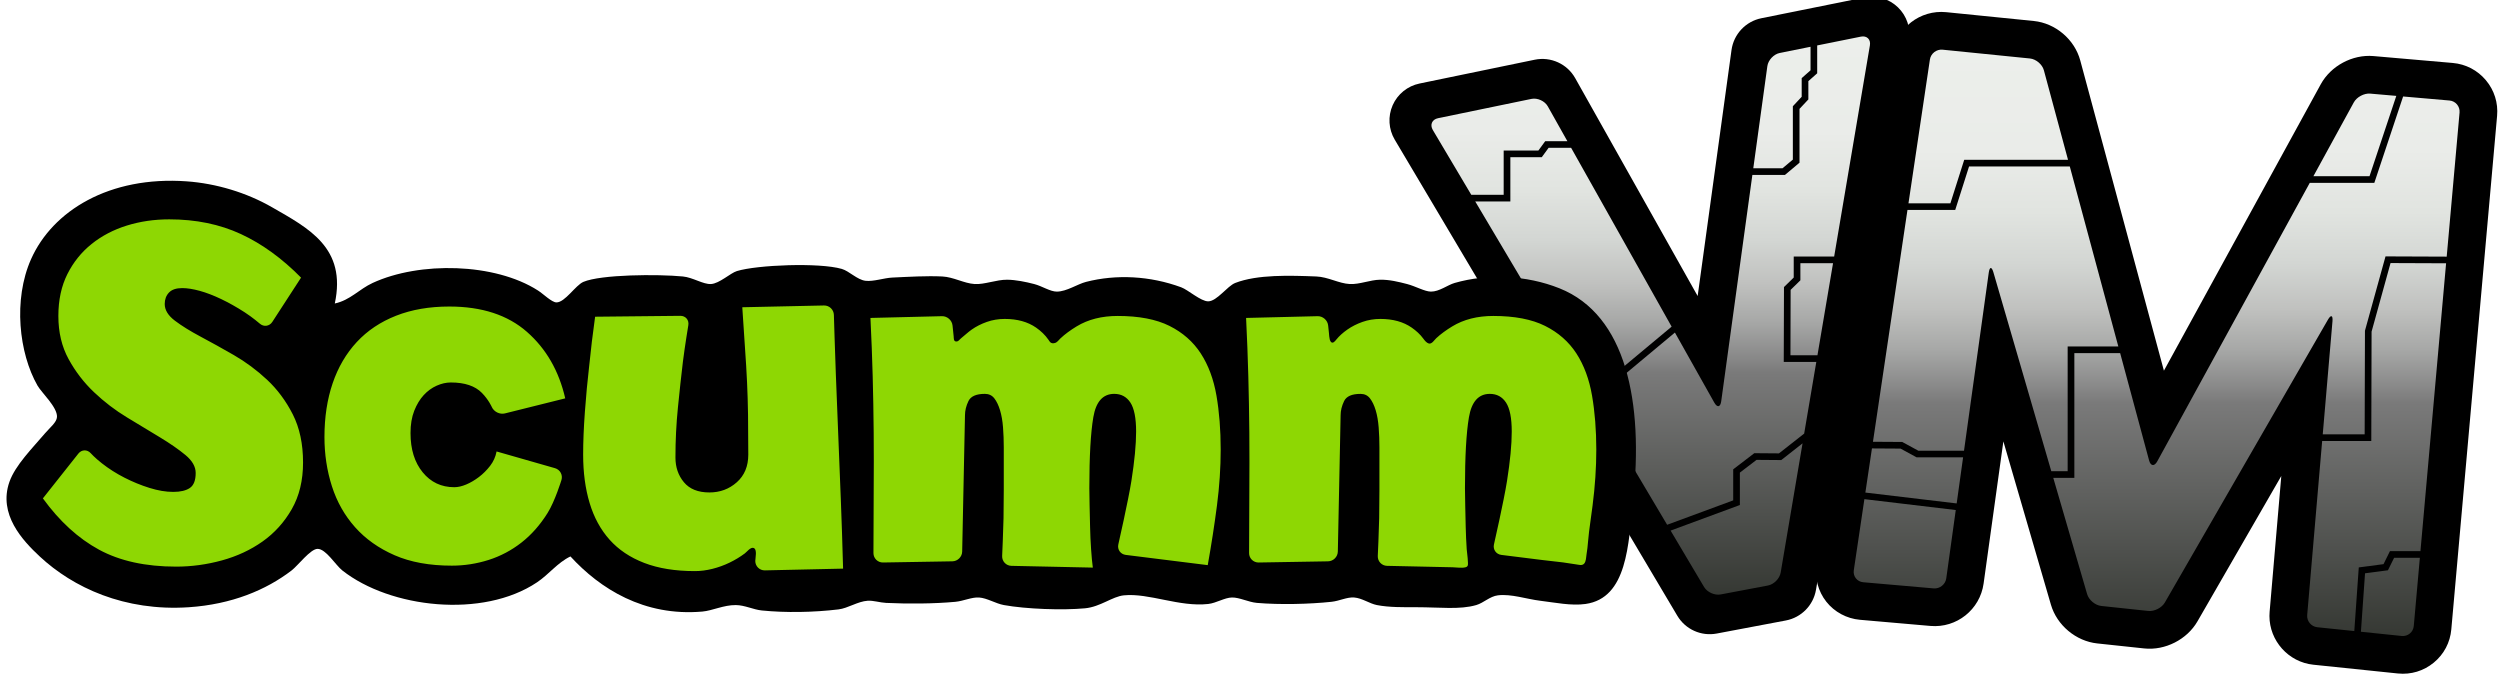
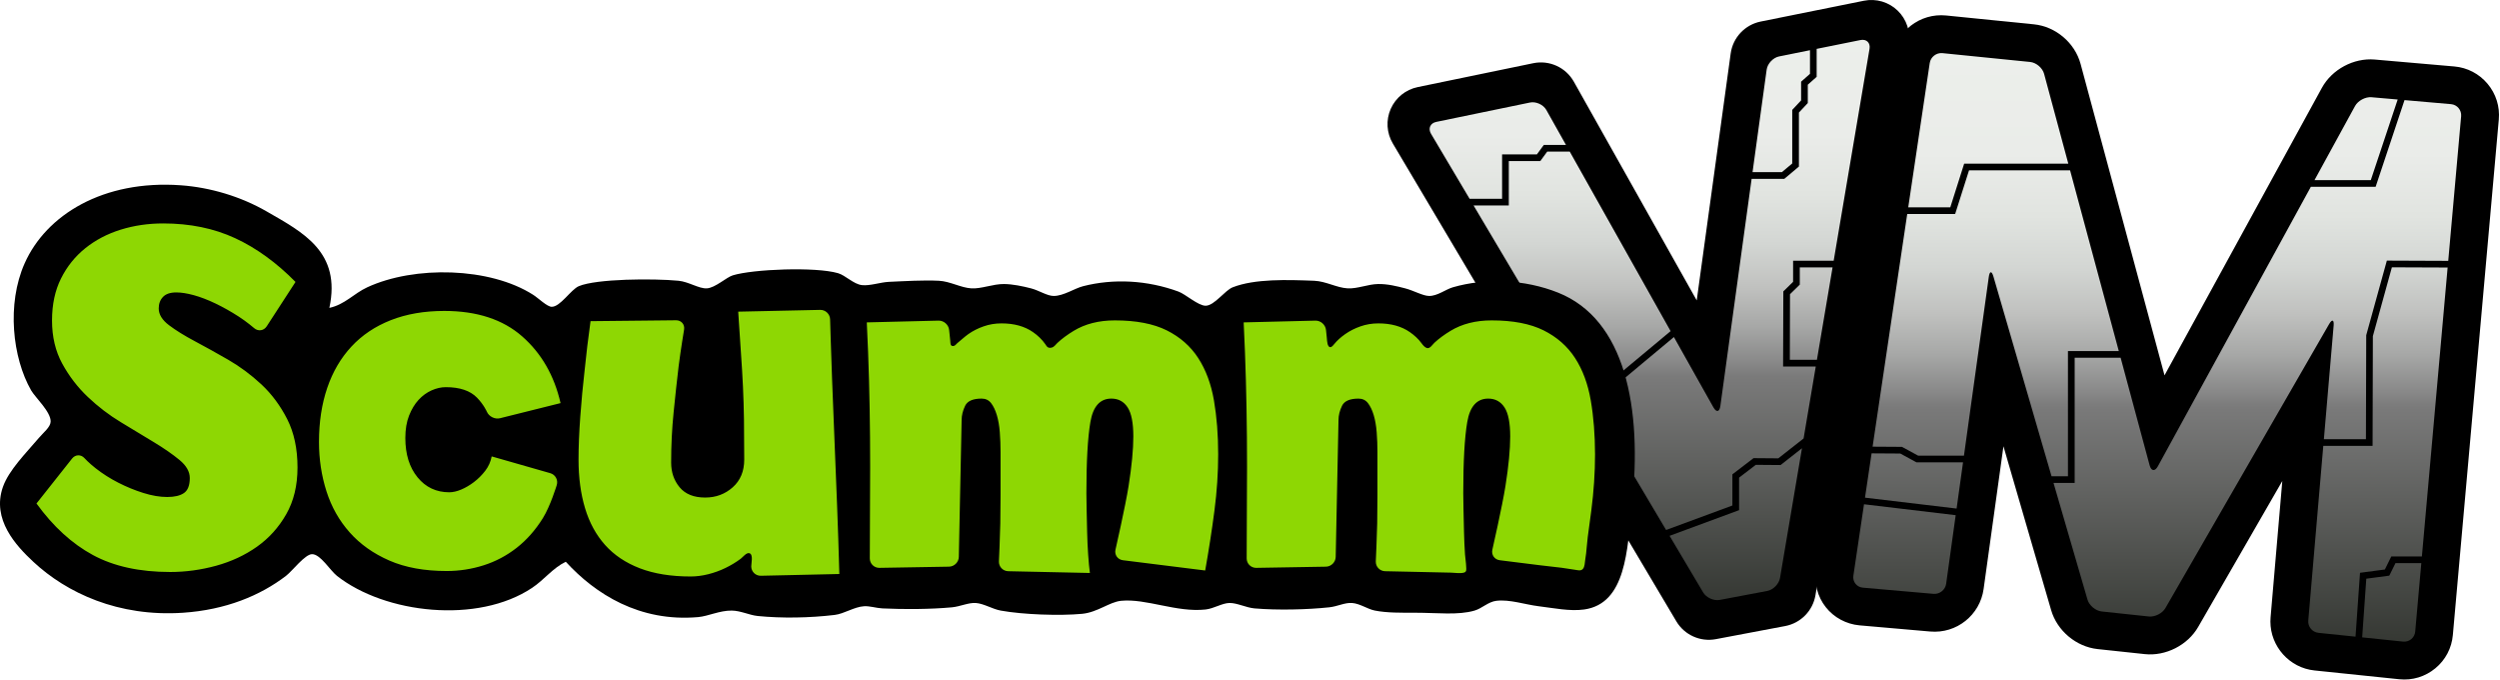
- <svg xmlns="http://www.w3.org/2000/svg" version="1.1" id="Layer_1" x="0px" y="0px" width="569.031" height="154.093" viewBox="-0.003 -0.001 569.031 154.093" enable-background="new -0.003 -0.001 566.931 154.093" xml:space="preserve">
-   <defs id="defs3">
+ <svg xmlns="http://www.w3.org/2000/svg" version="1.1" id="Layer_1" x="0px" y="0px" width="566.931px" height="154.093px" viewBox="-0.003 -0.001 566.931 154.093" enable-background="new -0.003 -0.001 566.931 154.093" xml:space="preserve">
+   <defs>
	
	
		</defs>
-   <g id="g61" transform="translate(1.483262,-0.7416379)">
+   <g>
    <g id="layer7">
-       <linearGradient id="path27_1_" gradientUnits="userSpaceOnUse" x1="439.683" y1="979.901" x2="439.683" y2="1115.395" gradientTransform="translate(49.71,-968.8721)">
-         <stop offset="0" style="stop-color:#ECEFEB" id="stop7" />
-         <stop offset="0.175" style="stop-color:#EAECE9" id="stop9" />
-         <stop offset="0.28" style="stop-color:#E1E4E0" id="stop11" />
-         <stop offset="0.366" style="stop-color:#D3D6D3" id="stop13" />
-         <stop offset="0.443" style="stop-color:#C0C1BF" id="stop15" />
-         <stop offset="0.513" style="stop-color:#A6A7A6" id="stop17" />
-         <stop offset="0.577" style="stop-color:#878787" id="stop19" />
-         <stop offset="0.6" style="stop-color:#7A7A7A" id="stop21" />
-         <stop offset="1" style="stop-color:#343732" id="stop23" />
+       <linearGradient id="path27_1_" gradientUnits="userSpaceOnUse" x1="439.683" y1="979.901" x2="439.683" y2="1115.395" gradientTransform="matrix(1 0 0 1 49.71 -968.8721)">
+         <stop offset="0" style="stop-color:#ECEFEB" />
+         <stop offset="0.175" style="stop-color:#EAECE9" />
+         <stop offset="0.28" style="stop-color:#E1E4E0" />
+         <stop offset="0.366" style="stop-color:#D3D6D3" />
+         <stop offset="0.443" style="stop-color:#C0C1BF" />
+         <stop offset="0.513" style="stop-color:#A6A7A6" />
+         <stop offset="0.577" style="stop-color:#878787" />
+         <stop offset="0.6" style="stop-color:#7A7A7A" />
+         <stop offset="1" style="stop-color:#343732" />
      </linearGradient>
-       <path id="path27" d="m 436.783,14.144 -17.318,116.254 c -0.141,0.942 0.103,1.867 0.683,2.603 0.58,0.736 1.423,1.187 2.37,1.271 l 16.047,1.399 c 1.91,0.168 3.686,-1.244 3.947,-3.146 0,0 8.807,-63.336 9.371,-67.417 1.156,3.975 20.719,71.149 20.719,71.149 0.504,1.722 2.293,3.222 4.078,3.41 l 10.701,1.14 c 1.773,0.188 3.861,-0.875 4.752,-2.418 0,0 34.193,-59.302 36.105,-62.614 -0.326,3.786 -5.582,64.872 -5.582,64.872 -0.01,0.104 -0.016,0.205 -0.016,0.31 0,1.805 1.385,3.369 3.209,3.56 l 19.23,1.987 c 0.938,0.099 1.854,-0.18 2.586,-0.778 0.729,-0.601 1.174,-1.447 1.258,-2.388 L 559.347,26.447 c 0.082,-0.938 -0.205,-1.854 -0.813,-2.578 -0.607,-0.724 -1.457,-1.168 -2.396,-1.25 l -18.051,-1.57 c -1.777,-0.155 -3.842,0.951 -4.699,2.516 l -44.734,81.701 c -0.004,0.006 -0.006,0.006 -0.008,0.01 -0.002,-0.004 -0.002,-0.004 -0.004,-0.01 L 464.703,16.483 c -0.469,-1.743 -2.244,-3.25 -4.041,-3.431 l -19.895,-2.003 c -1.918,-0.195 -3.701,1.194 -3.984,3.095 z" style="fill:url(#path27_1_)" />
+       <path id="path27" fill="url(#path27_1_)" d="M436.783,14.144l-17.318,116.254c-0.141,0.942,0.103,1.867,0.683,2.603    s1.423,1.187,2.37,1.271l16.047,1.399c1.91,0.168,3.686-1.244,3.947-3.146c0,0,8.807-63.336,9.371-67.417    c1.156,3.975,20.719,71.149,20.719,71.149c0.504,1.722,2.293,3.222,4.078,3.41l10.701,1.14c1.773,0.188,3.861-0.875,4.752-2.418    c0,0,34.193-59.302,36.105-62.614c-0.326,3.786-5.582,64.872-5.582,64.872c-0.01,0.104-0.016,0.205-0.016,0.31    c0,1.805,1.385,3.369,3.209,3.56l19.23,1.987c0.938,0.099,1.854-0.18,2.586-0.778c0.729-0.601,1.174-1.447,1.258-2.388    l10.424-116.891c0.082-0.938-0.205-1.854-0.813-2.578c-0.607-0.724-1.457-1.168-2.396-1.25l-18.051-1.57    c-1.777-0.155-3.842,0.951-4.699,2.516l-44.734,81.701c-0.004,0.006-0.006,0.006-0.008,0.01c-0.002-0.004-0.002-0.004-0.004-0.01    l-23.939-88.783c-0.469-1.743-2.244-3.25-4.041-3.431l-19.895-2.003C438.849,10.854,437.066,12.243,436.783,14.144z" />
    </g>
    <g id="layer4">
-       <path id="path29" d="m 564.333,19 c -1.908,-2.275 -4.586,-3.671 -7.543,-3.929 l -18.049,-1.569 c -4.77,-0.415 -9.699,2.227 -11.996,6.423 0,0 -24.188,44.166 -35.697,65.188 C 484.849,62.125 472.009,14.509 472.009,14.509 470.716,9.712 466.364,6.013 461.415,5.516 L 441.519,3.513 c -5.975,-0.601 -11.344,3.579 -12.229,9.516 l -17.317,116.256 c -0.442,2.984 0.364,6.049 2.228,8.406 1.858,2.354 4.647,3.855 7.658,4.121 l 16.043,1.4 c 5.963,0.521 11.277,-3.717 12.104,-9.646 0,0 2.26,-16.262 4.5,-32.362 5.41,18.58 10.822,37.168 10.822,37.168 1.363,4.68 5.699,8.31 10.545,8.821 l 10.703,1.142 c 4.746,0.504 9.725,-2.028 12.107,-6.164 0,0 9.551,-16.562 19.084,-33.092 -1.322,15.371 -2.66,30.918 -2.66,30.918 -0.027,0.317 -0.041,0.637 -0.041,0.949 0,5.629 4.309,10.506 10.002,11.094 l 19.229,1.992 c 2.971,0.307 5.875,-0.57 8.18,-2.472 2.307,-1.897 3.721,-4.582 3.984,-7.56 L 566.883,27.111 c 0.267,-2.952 -0.639,-5.834 -2.55,-8.111 z m -30.062,5.044 c 0.666,-1.218 2.344,-2.116 3.729,-1.996 l 5.943,0.517 -6.096,18.277 h -12.773 z m -93.607,-11.995 19.895,2.003 c 1.383,0.139 2.811,1.349 3.168,2.69 l 5.494,20.373 h -23.074 -0.553 l -0.168,0.527 -2.979,9.373 h -9.541 l 4.877,-32.722 c 0.203,-1.373 1.5,-2.382 2.881,-2.244 z m -9.561,90.799 3.496,1.902 0.17,0.092 h 0.191 10.377 l -1.459,10.486 -20.783,-2.473 1.498,-10.049 z m 7.547,31.819 -16.047,-1.401 c -1.383,-0.121 -2.348,-1.343 -2.143,-2.716 l 2.412,-16.196 20.797,2.476 -2.162,15.56 c -0.187,1.37 -1.474,2.396 -2.857,2.277 z m 13.586,-71.948 c -0.391,-1.333 -0.861,-1.297 -1.055,0.076 l -5.635,40.534 h -10.395 l -3.494,-1.899 -0.166,-0.093 -0.191,-0.002 -6.479,-0.041 7.855,-52.764 h 10.318 0.553 l 0.168,-0.528 2.98,-9.372 h 22.928 l 11.049,40.976 h -10.77 -0.764 v 0.756 27.635 h -3.723 z m 92.945,82.778 -9.295,-0.961 0.938,-13.306 4.813,-0.633 0.4,-0.054 0.18,-0.36 1.225,-2.479 h 5.861 l -1.385,15.541 c -0.126,1.38 -1.356,2.392 -2.737,2.252 z m 4.256,-19.309 h -6.473 -0.469 l -0.209,0.42 -1.252,2.541 -5.023,0.662 -0.609,0.08 -0.047,0.617 -0.975,13.869 -8.428,-0.871 c -1.379,-0.145 -2.412,-1.393 -2.293,-2.775 l 3.408,-39.619 h 10.426 0.756 l 0.002,-0.756 0.064,-24.132 4.314,-15.606 12.646,0.051 z m 5.977,-67.033 -13.355,-0.054 -0.574,-0.002 -0.152,0.557 -4.5,16.264 -0.027,0.098 V 76.12 L 536.74,99.6 h -9.541 l 2.217,-25.75 c 0.117,-1.383 -0.355,-1.531 -1.045,-0.329 l -37.113,64.363 c -0.691,1.203 -2.391,2.064 -3.77,1.918 l -10.701,-1.139 c -1.381,-0.146 -2.828,-1.356 -3.215,-2.688 l -7.709,-26.466 h 4.041 0.758 v -0.758 -27.633 h 10.426 l 6.58,24.403 c 0.361,1.338 1.203,1.439 1.869,0.224 l 34.709,-63.387 h 14.148 0.545 l 0.176,-0.518 6.379,-19.139 10.557,0.918 c 1.383,0.12 2.412,1.35 2.289,2.733 z" />
+       <path id="path29" d="M564.333,19c-1.908-2.275-4.586-3.671-7.543-3.929l-18.049-1.569c-4.77-0.415-9.699,2.227-11.996,6.423    c0,0-24.188,44.166-35.697,65.188c-6.199-22.988-19.039-70.604-19.039-70.604c-1.293-4.797-5.645-8.496-10.594-8.993    l-19.896-2.003c-5.975-0.601-11.344,3.579-12.229,9.516l-17.317,116.256c-0.442,2.984,0.364,6.049,2.228,8.406    c1.858,2.354,4.647,3.855,7.658,4.121l16.043,1.4c5.963,0.521,11.277-3.717,12.104-9.646c0,0,2.26-16.262,4.5-32.362    c5.41,18.58,10.822,37.168,10.822,37.168c1.363,4.68,5.699,8.31,10.545,8.821l10.703,1.142c4.746,0.504,9.725-2.028,12.107-6.164    c0,0,9.551-16.562,19.084-33.092c-1.322,15.371-2.66,30.918-2.66,30.918c-0.027,0.317-0.041,0.637-0.041,0.949    c0,5.629,4.309,10.506,10.002,11.094l19.229,1.992c2.971,0.307,5.875-0.57,8.18-2.472c2.307-1.897,3.721-4.582,3.984-7.56    l10.422-116.889C567.15,24.159,566.244,21.277,564.333,19z M534.271,24.044c0.666-1.218,2.344-2.116,3.729-1.996l5.943,0.517    l-6.096,18.277h-12.773L534.271,24.044z M440.664,12.049l19.895,2.003c1.383,0.139,2.811,1.349,3.168,2.69l5.494,20.373h-23.074    h-0.553l-0.168,0.527l-2.979,9.373h-9.541l4.877-32.722C437.986,12.92,439.283,11.911,440.664,12.049z M431.103,102.848    l3.496,1.902l0.17,0.092h0.191h10.377l-1.459,10.486l-20.783-2.473l1.498-10.049L431.103,102.848z M438.65,134.667l-16.047-1.401    c-1.383-0.121-2.348-1.343-2.143-2.716l2.412-16.196l20.797,2.476l-2.162,15.56C441.32,133.76,440.033,134.786,438.65,134.667z     M452.236,62.719c-0.391-1.333-0.861-1.297-1.055,0.076l-5.635,40.534h-10.395l-3.494-1.899l-0.166-0.093l-0.191-0.002    l-6.479-0.041l7.855-52.764h10.318h0.553l0.168-0.528l2.98-9.372h22.928l11.049,40.976h-10.77h-0.764v0.756v27.635h-3.723    L452.236,62.719z M545.181,145.497l-9.295-0.961l0.938-13.306l4.813-0.633l0.4-0.054l0.18-0.36l1.225-2.479h5.861l-1.385,15.541    C547.792,144.625,546.562,145.637,545.181,145.497z M549.437,126.188h-6.473h-0.469l-0.209,0.42l-1.252,2.541l-5.023,0.662    l-0.609,0.08l-0.047,0.617l-0.975,13.869l-8.428-0.871c-1.379-0.145-2.412-1.393-2.293-2.775l3.408-39.619h10.426h0.756    l0.002-0.756l0.064-24.132l4.314-15.606l12.646,0.051L549.437,126.188z M555.414,59.155l-13.355-0.054l-0.574-0.002l-0.152,0.557    l-4.5,16.264l-0.027,0.098v0.102L536.74,99.6h-9.541l2.217-25.75c0.117-1.383-0.355-1.531-1.045-0.329l-37.113,64.363    c-0.691,1.203-2.391,2.064-3.77,1.918l-10.701-1.139c-1.381-0.146-2.828-1.356-3.215-2.688l-7.709-26.466h4.041h0.758v-0.758    V81.118h10.426l6.58,24.403c0.361,1.338,1.203,1.439,1.869,0.224l34.709-63.387h14.148h0.545l0.176-0.518l6.379-19.139    l10.557,0.918c1.383,0.12,2.412,1.35,2.289,2.733L555.414,59.155z" />
    </g>
    <g id="layer6">
-       <linearGradient id="path50_1_" gradientUnits="userSpaceOnUse" x1="324.536" y1="976.892" x2="324.536" y2="1105.977" gradientTransform="translate(49.71,-968.8721)">
-         <stop offset="0" style="stop-color:#ECEFEB" id="stop30" />
-         <stop offset="0.175" style="stop-color:#EAECE9" id="stop32" />
-         <stop offset="0.28" style="stop-color:#E1E4E0" id="stop34" />
-         <stop offset="0.366" style="stop-color:#D3D6D3" id="stop36" />
-         <stop offset="0.443" style="stop-color:#C0C1BF" id="stop38" />
-         <stop offset="0.513" style="stop-color:#A6A7A6" id="stop40" />
-         <stop offset="0.577" style="stop-color:#878787" id="stop42" />
-         <stop offset="0.6" style="stop-color:#7A7A7A" id="stop44" />
-         <stop offset="1" style="stop-color:#343732" id="stop46" />
+       <linearGradient id="path50_1_" gradientUnits="userSpaceOnUse" x1="324.536" y1="976.892" x2="324.536" y2="1105.977" gradientTransform="matrix(1 0 0 1 49.71 -968.8721)">
+         <stop offset="0" style="stop-color:#ECEFEB" />
+         <stop offset="0.175" style="stop-color:#EAECE9" />
+         <stop offset="0.28" style="stop-color:#E1E4E0" />
+         <stop offset="0.366" style="stop-color:#D3D6D3" />
+         <stop offset="0.443" style="stop-color:#C0C1BF" />
+         <stop offset="0.513" style="stop-color:#A6A7A6" />
+         <stop offset="0.577" style="stop-color:#878787" />
+         <stop offset="0.6" style="stop-color:#7A7A7A" />
+         <stop offset="1" style="stop-color:#343732" />
      </linearGradient>
-       <path id="path50" d="m 421.875,8.088 v 0 l -18.472,3.722 c -1.782,0.359 -3.37,2.05 -3.618,3.85 0,0 -10.306,74.859 -10.435,75.795 -0.463,-0.822 -37.666,-67.015 -37.666,-67.015 -0.896,-1.594 -3,-2.553 -4.791,-2.183 l -21.271,4.396 c -0.975,0.2 -1.732,0.776 -2.088,1.579 -0.354,0.802 -0.27,1.752 0.238,2.605 l 61.738,104.019 c 0.928,1.561 3.045,2.518 4.822,2.182 L 401.108,135 c 1.776,-0.336 3.404,-1.996 3.707,-3.781 L 425.123,11.234 C 425.291,10.25 425.027,9.337 424.4,8.73 423.775,8.125 422.853,7.893 421.875,8.088 Z" style="fill:url(#path50_1_)" />
+       <path id="path50" fill="url(#path50_1_)" d="M421.875,8.088L421.875,8.088l-18.472,3.722c-1.782,0.359-3.37,2.05-3.618,3.85    c0,0-10.306,74.859-10.435,75.795c-0.463-0.822-37.666-67.015-37.666-67.015c-0.896-1.594-3-2.553-4.791-2.183l-21.271,4.396    c-0.975,0.2-1.732,0.776-2.088,1.579c-0.354,0.802-0.27,1.752,0.238,2.605l61.738,104.019c0.928,1.561,3.045,2.518,4.822,2.182    L401.108,135c1.776-0.336,3.404-1.996,3.707-3.781l20.308-119.985c0.168-0.984-0.096-1.897-0.723-2.504    C423.775,8.125,422.853,7.893,421.875,8.088z" />
    </g>
    <g id="layer5">
-       <path id="path52" d="m 430.519,2.419 c -2.027,-1.968 -4.895,-2.809 -7.668,-2.251 l -23.417,4.719 c -3.576,0.72 -6.31,3.625 -6.808,7.241 0,0 -4.403,31.996 -7.705,55.993 C 373.005,46.92 357.05,18.532 357.05,18.532 c -1.829,-3.256 -5.559,-4.954 -9.217,-4.198 l -26.215,5.418 c -2.72,0.561 -4.994,2.4 -6.115,4.938 -1.119,2.537 -0.942,5.459 0.472,7.844 l 64.317,108.356 c 1.84,3.104 5.426,4.721 8.972,4.051 l 15.729,-2.971 c 3.526,-0.666 6.269,-3.46 6.866,-7 L 433.007,10.01 c 0.471,-2.784 -0.459,-5.625 -2.488,-7.591 z m -29.734,13.379 c 0.188,-1.375 1.457,-2.724 2.815,-2.999 l 7.015,-1.413 v 5.358 l -1.759,1.556 -0.256,0.226 v 0.341 3.905 l -1.806,1.93 -0.205,0.219 v 0.299 11.849 l -2.353,1.972 h -6.653 z M 341.53,46.599 h 0.759 V 45.84 36.522 h 6.762 0.386 l 0.228,-0.311 1.335,-1.827 h 5.119 L 378.996,75.09 360.416,90.59 334.3,46.6 Z m -15.702,-18.954 21.271,-4.396 c 1.355,-0.281 3.025,0.48 3.707,1.689 l 4.459,7.934 h -4.648 -0.387 l -0.229,0.31 -1.338,1.828 h -7.135 -0.76 v 0.757 9.32 H 333.4 l -8.762,-14.76 c -0.704,-1.196 -0.172,-2.403 1.19,-2.682 z m 77.993,103.408 c -0.229,1.369 -1.536,2.701 -2.899,2.957 l -10.771,2.035 c -1.362,0.258 -3.062,-0.508 -3.771,-1.701 l -7.616,-12.834 15.272,-5.639 0.494,-0.182 v -0.527 -6.848 l 3.793,-2.902 5.36,0.043 0.267,0.002 0.209,-0.164 4.637,-3.643 z m 2.262,-64.336 1.992,-1.949 0.228,-0.223 v -0.318 -3.582 h 7.434 l -3.547,20.953 h -6.147 z m 18.043,-55.649 -8.135,48.063 h -8.445 -0.76 v 0.758 4.021 l -1.99,1.947 -0.226,0.223 -0.002,0.317 -0.049,15.958 -0.002,0.76 h 0.76 6.652 l -2.763,16.316 -5.737,4.506 -5.357,-0.043 -0.26,-0.002 -0.205,0.157 -4.297,3.291 -0.297,0.226 v 0.375 6.692 l -15.039,5.553 -16.783,-28.273 18.554,-15.48 8.959,15.937 c 0.68,1.209 1.392,1.074 1.58,-0.301 l 7.09,-51.511 h 7.14 0.274 L 405,40.38 l 2.834,-2.376 0.271,-0.226 V 37.424 25.521 l 1.809,-1.931 0.205,-0.218 v -0.299 -3.864 l 1.756,-1.557 0.254,-0.225 v -0.341 -6.003 l 9.945,-2.003 c 1.359,-0.275 2.285,0.621 2.052,1.988 z" />
+       <path id="path52" d="M430.519,2.419c-2.027-1.968-4.895-2.809-7.668-2.251l-23.417,4.719c-3.576,0.72-6.31,3.625-6.808,7.241    c0,0-4.403,31.996-7.705,55.993C373.005,46.92,357.05,18.532,357.05,18.532c-1.829-3.256-5.559-4.954-9.217-4.198l-26.215,5.418    c-2.72,0.561-4.994,2.4-6.115,4.938c-1.119,2.537-0.942,5.459,0.472,7.844l64.317,108.356c1.84,3.104,5.426,4.721,8.972,4.051    l15.729-2.971c3.526-0.666,6.269-3.46,6.866-7L433.007,10.01C433.478,7.226,432.548,4.385,430.519,2.419z M400.785,15.798    c0.188-1.375,1.457-2.724,2.815-2.999l7.015-1.413v5.358l-1.759,1.556l-0.256,0.226v0.341v3.905l-1.806,1.93l-0.205,0.219v0.299    v11.849l-2.353,1.972h-6.653L400.785,15.798z M341.53,46.599h0.759V45.84v-9.318h6.762h0.386l0.228-0.311L351,34.384h5.119    l22.877,40.706l-18.58,15.5L334.3,46.6L341.53,46.599L341.53,46.599z M325.828,27.645l21.271-4.396    c1.355-0.281,3.025,0.48,3.707,1.689l4.459,7.934h-4.648h-0.387l-0.229,0.31l-1.338,1.828h-7.135h-0.76v0.757v9.32H333.4    l-8.762-14.76C323.934,29.131,324.466,27.924,325.828,27.645z M403.821,131.053c-0.229,1.369-1.536,2.701-2.899,2.957    l-10.771,2.035c-1.362,0.258-3.062-0.508-3.771-1.701l-7.616-12.834l15.272-5.639l0.494-0.182v-0.527v-6.848l3.793-2.902    l5.36,0.043l0.267,0.002l0.209-0.164l4.637-3.643L403.821,131.053z M406.083,66.717l1.992-1.949l0.228-0.223v-0.318v-3.582h7.434    l-3.547,20.953h-6.147L406.083,66.717z M424.126,11.068l-8.135,48.063h-8.445h-0.76v0.758v4.021l-1.99,1.947l-0.226,0.223    l-0.002,0.317l-0.049,15.958l-0.002,0.76h0.76h6.652l-2.763,16.316l-5.737,4.506l-5.357-0.043l-0.26-0.002l-0.205,0.157    l-4.297,3.291l-0.297,0.226v0.375v6.692l-15.039,5.553l-16.783-28.273l18.554-15.48l8.959,15.937    c0.68,1.209,1.392,1.074,1.58-0.301l7.09-51.511h7.14h0.274L405,40.38l2.834-2.376l0.271-0.226v-0.354V25.521l1.809-1.931    l0.205-0.218v-0.299v-3.864l1.756-1.557l0.254-0.225v-0.341v-6.003l9.945-2.003C423.433,8.805,424.359,9.701,424.126,11.068z" />
    </g>
-     <path id="path2689" d="m 353.483,66.369 c 15.177,6.063 19.17,25.939 16.729,48.469 -1.06,9.77 -1.271,22.031 -10.825,23.375 -3.25,0.457 -6.921,-0.324 -10.335,-0.738 -3.063,-0.373 -6.569,-1.598 -9.596,-1.229 -1.84,0.225 -3.238,1.721 -4.922,2.213 -3.736,1.098 -8.386,0.492 -13.531,0.492 -3.146,0 -6.34,0.051 -9.103,-0.492 -1.666,-0.328 -3.373,-1.59 -5.168,-1.721 -1.642,-0.123 -3.303,0.783 -5.166,0.982 -5.01,0.533 -11.729,0.695 -16.979,0.246 -1.88,-0.166 -3.958,-1.256 -5.657,-1.229 -1.678,0.025 -3.559,1.271 -5.414,1.477 -6.576,0.729 -13.49,-2.537 -19.189,-1.967 -2.656,0.266 -5.342,2.623 -8.857,2.951 -5.074,0.479 -13.408,0.182 -18.453,-0.736 -1.891,-0.344 -3.834,-1.6 -5.658,-1.723 -1.654,-0.113 -3.541,0.811 -5.412,0.984 -4.783,0.445 -10.76,0.486 -15.748,0.246 -1.436,-0.072 -2.875,-0.574 -4.184,-0.492 -2.266,0.145 -4.504,1.713 -6.643,1.969 -5.709,0.688 -12.07,0.789 -17.467,0.246 -1.918,-0.195 -3.865,-1.209 -5.906,-1.229 -2.764,-0.032 -5.326,1.277 -7.627,1.478 -13.297,1.158 -23.307,-5.229 -30.018,-12.549 -2.968,1.426 -4.869,4.063 -7.627,5.905 -12.333,8.259 -33.379,5.879 -44.287,-2.707 -1.548,-1.219 -3.757,-4.95 -5.658,-4.92 -1.621,0.027 -4.445,3.8 -5.906,4.92 -5.808,4.451 -13.629,7.709 -23.373,8.365 C 26.843,139.938 15.13,134.459 7.55,127.392 3.665,123.765 -1.938,117.808 0.661,110.416 1.999,106.61 5.915,102.722 8.78,99.345 9.835,98.099 11.419,96.883 11.485,95.654 11.608,93.441 7.989,90.144 7.057,88.519 2.829,81.142 1.475,68.969 5.581,59.731 10.477,48.721 23.409,40.755 41.01,42.016 c 6.71,0.482 13.599,2.547 19.437,5.905 8.34,4.793 16.992,9.227 14.271,21.897 3.516,-0.753 5.535,-3.256 8.611,-4.674 10.691,-4.936 27.801,-4.587 37.643,1.723 1.234,0.793 3.127,2.69 4.184,2.705 1.957,0.025 4.361,-3.92 6.15,-4.675 4.008,-1.69 16.895,-1.782 22.637,-1.229 2.285,0.222 4.627,1.82 6.395,1.723 1.928,-0.107 4.414,-2.495 5.906,-2.953 4.586,-1.404 18.709,-1.978 23.865,-0.492 1.695,0.487 3.506,2.48 5.414,2.707 1.813,0.215 4.176,-0.65 6.15,-0.738 3.664,-0.168 7.781,-0.418 11.318,-0.246 2.551,0.125 4.965,1.58 7.379,1.722 2.244,0.135 4.926,-1.004 7.381,-0.983 1.967,0.016 4.229,0.486 6.15,0.983 1.83,0.474 3.66,1.733 5.168,1.724 2.246,-0.017 4.652,-1.703 6.643,-2.215 6.889,-1.768 14.553,-1.378 21.652,1.23 1.588,0.584 4.469,3.209 6.148,3.199 1.994,-0.012 4.344,-3.476 6.152,-4.184 5.037,-1.963 12.468,-1.707 18.451,-1.477 2.697,0.104 5.115,1.594 7.629,1.722 2.229,0.114 4.617,-0.948 6.887,-0.983 2.152,-0.035 4.227,0.486 6.152,0.983 1.939,0.502 3.986,1.702 5.414,1.724 1.906,0.024 3.781,-1.498 5.412,-1.97 7.439,-2.144 16.275,-1.81 23.874,1.225 z" />
+     <path id="path2689" d="M353.483,66.369c15.177,6.063,19.17,25.939,16.729,48.469c-1.06,9.77-1.271,22.031-10.825,23.375   c-3.25,0.457-6.921-0.324-10.335-0.738c-3.063-0.373-6.569-1.598-9.596-1.229c-1.84,0.225-3.238,1.721-4.922,2.213   c-3.736,1.098-8.386,0.492-13.531,0.492c-3.146,0-6.34,0.051-9.103-0.492c-1.666-0.328-3.373-1.59-5.168-1.721   c-1.642-0.123-3.303,0.783-5.166,0.982c-5.01,0.533-11.729,0.695-16.979,0.246c-1.88-0.166-3.958-1.256-5.657-1.229   c-1.678,0.025-3.559,1.271-5.414,1.477c-6.576,0.729-13.49-2.537-19.189-1.967c-2.656,0.266-5.342,2.623-8.857,2.951   c-5.074,0.479-13.408,0.182-18.453-0.736c-1.891-0.344-3.834-1.6-5.658-1.723c-1.654-0.113-3.541,0.811-5.412,0.984   c-4.783,0.445-10.76,0.486-15.748,0.246c-1.436-0.072-2.875-0.574-4.184-0.492c-2.266,0.145-4.504,1.713-6.643,1.969   c-5.709,0.688-12.07,0.789-17.467,0.246c-1.918-0.195-3.865-1.209-5.906-1.229c-2.764-0.032-5.326,1.277-7.627,1.478   c-13.297,1.158-23.307-5.229-30.018-12.549c-2.968,1.426-4.869,4.063-7.627,5.905c-12.333,8.259-33.379,5.879-44.287-2.707   c-1.548-1.219-3.757-4.95-5.658-4.92c-1.621,0.027-4.445,3.8-5.906,4.92c-5.808,4.451-13.629,7.709-23.373,8.365   c-14.66,0.983-26.373-4.496-33.953-11.563c-3.885-3.627-9.488-9.584-6.889-16.976c1.338-3.806,5.254-7.694,8.119-11.071   c1.055-1.246,2.639-2.462,2.705-3.691c0.123-2.213-3.496-5.51-4.428-7.135c-4.228-7.377-5.582-19.55-1.476-28.788   c4.896-11.01,17.828-18.976,35.429-17.715c6.71,0.482,13.599,2.547,19.437,5.905c8.34,4.793,16.992,9.227,14.271,21.897   c3.516-0.753,5.535-3.256,8.611-4.674c10.691-4.936,27.801-4.587,37.643,1.723c1.234,0.793,3.127,2.69,4.184,2.705   c1.957,0.025,4.361-3.92,6.15-4.675c4.008-1.69,16.895-1.782,22.637-1.229c2.285,0.222,4.627,1.82,6.395,1.723   c1.928-0.107,4.414-2.495,5.906-2.953c4.586-1.404,18.709-1.978,23.865-0.492c1.695,0.487,3.506,2.48,5.414,2.707   c1.813,0.215,4.176-0.65,6.15-0.738c3.664-0.168,7.781-0.418,11.318-0.246c2.551,0.125,4.965,1.58,7.379,1.722   c2.244,0.135,4.926-1.004,7.381-0.983c1.967,0.016,4.229,0.486,6.15,0.983c1.83,0.474,3.66,1.733,5.168,1.724   c2.246-0.017,4.652-1.703,6.643-2.215c6.889-1.768,14.553-1.378,21.652,1.23c1.588,0.584,4.469,3.209,6.148,3.199   c1.994-0.012,4.344-3.476,6.152-4.184c5.037-1.963,12.468-1.707,18.451-1.477c2.697,0.104,5.115,1.594,7.629,1.722   c2.229,0.114,4.617-0.948,6.887-0.983c2.152-0.035,4.227,0.486,6.152,0.983c1.939,0.502,3.986,1.702,5.414,1.724   c1.906,0.024,3.781-1.498,5.412-1.97C337.048,63,345.884,63.334,353.483,66.369z" />
    <g id="g2691" enable-background="new    ">
      <g id="g2693">
-         <g id="g57">
-           <g id="g55">
-             <path id="SVGID_1_" d="m 65.161,95.064 c 1.551,3.064 2.33,6.711 2.33,10.945 0,4.084 -0.854,7.619 -2.558,10.605 -1.705,2.985 -3.921,5.44 -6.649,7.37 -2.727,1.929 -5.816,3.363 -9.263,4.312 -3.449,0.943 -6.916,1.416 -10.399,1.416 -6.973,0 -12.826,-1.287 -17.562,-3.854 -4.736,-2.567 -8.998,-6.463 -12.786,-11.681 l 8.075,-10.193 c 0.747,-0.942 2.017,-0.979 2.817,-0.086 0,0 0.929,1.037 2.52,2.283 1.591,1.25 3.313,2.344 5.171,3.289 1.854,0.947 3.75,1.721 5.683,2.326 1.933,0.605 3.731,0.908 5.398,0.908 1.666,0 2.938,-0.304 3.807,-0.908 0.871,-0.604 1.309,-1.738 1.309,-3.402 0,-1.436 -0.779,-2.797 -2.33,-4.084 -1.555,-1.283 -3.487,-2.625 -5.797,-4.024 -2.313,-1.397 -4.813,-2.91 -7.502,-4.537 -2.689,-1.625 -5.189,-3.533 -7.5,-5.728 -2.313,-2.19 -4.245,-4.707 -5.797,-7.541 -1.553,-2.836 -2.33,-6.105 -2.33,-9.811 0,-3.629 0.682,-6.805 2.045,-9.526 1.363,-2.723 3.201,-5.008 5.513,-6.862 2.31,-1.851 4.981,-3.25 8.013,-4.197 3.029,-0.944 6.25,-1.417 9.66,-1.417 6.061,0 11.498,1.116 16.311,3.345 4.812,2.231 9.377,5.539 13.697,9.922 l -6.539,10.073 c -0.654,1.009 -1.936,1.191 -2.846,0.402 0,0 -1.643,-1.42 -3.46,-2.595 -1.817,-1.17 -3.599,-2.171 -5.341,-3.004 -1.744,-0.832 -3.374,-1.455 -4.889,-1.872 -1.517,-0.415 -2.84,-0.624 -3.978,-0.624 -1.364,0 -2.368,0.341 -3.012,1.021 -0.646,0.681 -0.966,1.55 -0.966,2.608 0,1.36 0.775,2.628 2.33,3.8 1.551,1.172 3.504,2.381 5.853,3.629 2.349,1.249 4.868,2.646 7.56,4.195 2.688,1.552 5.209,3.423 7.559,5.613 2.346,2.197 4.297,4.824 5.853,7.884 z m 29.793,-4.388 c 0.866,-0.941 1.848,-1.656 2.944,-2.146 1.093,-0.487 2.168,-0.733 3.228,-0.733 3.17,0 5.528,0.791 7.076,2.373 1.547,1.582 2.248,3.197 2.248,3.197 0.477,1.1 1.818,1.762 2.981,1.473 l 13.737,-3.428 c -1.435,-6.25 -4.342,-11.3 -8.719,-15.139 -4.379,-3.842 -10.267,-5.762 -17.664,-5.762 -4.529,0 -8.568,0.695 -12.117,2.09 -3.549,1.395 -6.529,3.389 -8.944,5.989 -2.417,2.599 -4.247,5.726 -5.492,9.377 -1.246,3.656 -1.869,7.74 -1.869,12.259 0,3.918 0.566,7.646 1.698,11.188 1.132,3.542 2.887,6.646 5.266,9.32 2.377,2.676 5.377,4.803 9.002,6.385 3.623,1.58 7.963,2.371 13.021,2.371 2.868,0 5.661,-0.438 8.379,-1.299 2.718,-0.867 5.209,-2.186 7.474,-3.955 2.266,-1.77 4.246,-4.01 5.944,-6.725 1.698,-2.711 3.16,-7.518 3.16,-7.518 0.349,-1.146 -0.31,-2.354 -1.461,-2.687 l -13.304,-3.807 c -0.228,1.207 -0.719,2.297 -1.473,3.277 -0.756,0.979 -1.604,1.826 -2.548,2.541 -0.944,0.719 -1.907,1.284 -2.888,1.698 -0.981,0.414 -1.887,0.619 -2.717,0.619 -2.944,0 -5.342,-1.129 -7.19,-3.389 -1.851,-2.261 -2.774,-5.233 -2.774,-8.929 0,-1.954 0.283,-3.649 0.85,-5.084 0.566,-1.425 1.282,-2.612 2.152,-3.556 z m 94.375,9.574 c -0.189,-4.686 -0.379,-9.461 -0.568,-14.334 -0.189,-4.873 -0.445,-13.508 -0.445,-13.508 -0.035,-1.201 -1.049,-2.164 -2.25,-2.137 l -18.598,0.404 c 0.229,3.627 0.436,6.763 0.625,9.407 0.189,2.645 0.342,5.176 0.455,7.592 0.113,2.416 0.189,4.91 0.229,7.477 0.035,2.57 0.057,5.593 0.057,9.066 0,2.645 -0.871,4.74 -2.611,6.289 -1.742,1.549 -3.822,2.322 -6.248,2.322 -2.572,0 -4.504,-0.775 -5.791,-2.322 -1.289,-1.549 -1.93,-3.418 -1.93,-5.609 0,-3.92 0.18,-7.598 0.566,-11.442 0.379,-3.774 0.756,-7.25 1.137,-10.427 0.455,-3.625 1.229,-8.268 1.229,-8.268 0.197,-1.186 -0.623,-2.146 -1.826,-2.133 l -19.391,0.203 c -0.531,3.779 -0.984,7.555 -1.363,11.333 -0.379,3.248 -0.699,6.685 -0.965,10.312 -0.266,3.625 -0.396,6.873 -0.396,9.743 0,4.078 0.492,7.755 1.477,11.025 0.982,3.271 2.5,6.051 4.543,8.34 2.043,2.289 4.674,4.051 7.893,5.291 3.217,1.235 7.059,1.856 11.525,1.856 1.287,0 2.611,-0.17 3.975,-0.51 1.361,-0.341 2.668,-0.813 3.918,-1.419 1.248,-0.604 2.4,-1.301 3.463,-2.094 0.477,-0.356 1.313,-1.485 1.998,-1.248 0.889,0.312 0.387,2.306 0.387,2.97 0,1.202 0.982,2.163 2.186,2.137 l 17.801,-0.399 c -0.152,-5.554 -0.322,-10.756 -0.512,-15.61 -0.193,-4.855 -0.383,-9.623 -0.57,-14.307 z m 82.494,-19.064 c -1.736,-2.672 -4.115,-4.762 -7.133,-6.27 -3.02,-1.506 -6.945,-2.26 -11.775,-2.26 -3.625,0 -6.738,0.791 -9.344,2.373 -0.693,0.422 -1.373,0.869 -2.025,1.354 -0.586,0.435 -1.154,0.898 -1.684,1.399 -0.395,0.373 -0.738,0.944 -1.311,1.045 -0.146,0.024 -0.299,0.062 -0.453,0.047 -0.523,-0.049 -0.668,-0.401 -0.938,-0.791 -0.754,-1.094 -1.732,-2.015 -2.818,-2.772 -1.889,-1.316 -4.266,-1.977 -7.133,-1.977 -1.436,0 -2.795,0.226 -4.078,0.678 -1.285,0.451 -2.434,1.035 -3.453,1.751 -0.861,0.604 -1.604,1.334 -2.426,1.984 -0.404,0.317 -0.564,0.756 -1.131,0.721 -0.586,-0.038 -0.502,-0.784 -0.543,-1.184 -0.049,-0.474 -0.1,-0.947 -0.148,-1.421 -0.037,-0.347 -0.074,-0.694 -0.109,-1.04 -0.123,-1.191 -1.205,-2.144 -2.404,-2.115 l -16.279,0.399 c 0.227,4.595 0.396,9 0.51,13.22 0.114,4.219 0.188,8.491 0.227,12.821 0.037,4.332 0.037,8.908 0,13.729 -0.039,4.82 -0.053,13.75 -0.053,13.75 -0.002,1.199 0.977,2.164 2.176,2.146 l 15.797,-0.27 c 1.197,-0.021 2.199,-1.02 2.223,-2.215 l 0.637,-31.037 c 0,-1.055 0.264,-2.127 0.791,-3.221 0.527,-1.093 1.771,-1.64 3.736,-1.64 0.906,0 1.623,0.338 2.152,1.019 0.525,0.678 0.961,1.582 1.303,2.711 0.34,1.129 0.564,2.428 0.678,3.897 0.113,1.467 0.17,2.994 0.17,4.576 0,3.916 0,7.117 0,9.604 0,2.483 -0.02,4.649 -0.057,6.493 -0.039,1.851 -0.096,3.58 -0.17,5.199 -0.076,1.62 -0.143,3.416 -0.143,3.416 -0.045,1.196 0.896,2.198 2.096,2.228 l 18.543,0.401 c -0.152,-1.129 -0.283,-2.522 -0.395,-4.181 -0.113,-1.655 -0.191,-3.351 -0.229,-5.084 -0.037,-1.731 -0.074,-3.389 -0.113,-4.971 -0.039,-1.582 -0.057,-2.861 -0.057,-3.843 0,-7.229 0.303,-12.612 0.908,-16.155 0.604,-3.539 2.188,-5.311 4.756,-5.311 1.584,0 2.811,0.66 3.68,1.979 0.865,1.318 1.303,3.521 1.303,6.609 0,2.938 -0.359,6.686 -1.076,11.242 -0.719,4.558 -2.971,14.427 -2.971,14.427 -0.266,1.168 0.49,2.244 1.68,2.396 l 18.672,2.33 c 0.83,-4.67 1.529,-9.188 2.096,-13.56 0.566,-4.366 0.85,-8.625 0.85,-12.769 0,-4.442 -0.322,-8.528 -0.963,-12.258 -0.646,-3.724 -1.836,-6.926 -3.572,-9.599 z m 89.059,9.604 c -0.644,-3.729 -1.83,-6.931 -3.563,-9.604 -1.737,-2.672 -4.116,-4.762 -7.137,-6.27 -3.021,-1.506 -6.942,-2.26 -11.774,-2.26 -3.623,0 -6.736,0.791 -9.343,2.373 -0.666,0.405 -1.315,0.834 -1.946,1.295 -0.593,0.434 -1.162,0.896 -1.697,1.396 -0.442,0.414 -1.014,1.406 -1.715,1.203 -0.5,-0.146 -0.938,-0.701 -1.229,-1.105 -0.718,-0.984 -1.644,-1.813 -2.64,-2.506 -1.889,-1.315 -4.267,-1.978 -7.133,-1.978 -1.438,0 -2.795,0.227 -4.078,0.679 -1.282,0.452 -2.435,1.036 -3.451,1.751 -1.02,0.716 -1.852,1.469 -2.491,2.259 -0.104,0.127 -0.205,0.252 -0.317,0.369 -0.162,0.168 -0.416,0.396 -0.671,0.334 -0.288,-0.067 -0.459,-0.498 -0.522,-0.752 -0.116,-0.445 -0.127,-0.917 -0.172,-1.374 -0.062,-0.592 -0.121,-1.186 -0.185,-1.777 -0.125,-1.193 -1.207,-2.145 -2.403,-2.115 l -16.277,0.399 c 0.225,4.595 0.396,9.001 0.508,13.22 0.115,4.219 0.189,8.492 0.229,12.822 0.037,4.332 0.037,8.908 0,13.729 -0.039,4.82 -0.055,13.75 -0.055,13.75 -0.002,1.199 0.977,2.164 2.178,2.146 l 15.799,-0.269 c 1.197,-0.021 2.197,-1.016 2.223,-2.215 l 0.635,-31.037 c 0,-1.055 0.266,-2.127 0.793,-3.221 0.527,-1.092 1.773,-1.639 3.736,-1.639 0.906,0 1.623,0.338 2.15,1.018 0.525,0.678 0.963,1.582 1.303,2.711 0.34,1.129 0.563,2.428 0.68,3.898 0.113,1.469 0.17,2.994 0.17,4.574 0,3.918 0,7.118 0,9.604 0,2.483 -0.02,4.649 -0.057,6.495 -0.039,1.849 -0.096,3.578 -0.17,5.197 -0.076,1.621 -0.146,3.416 -0.146,3.416 -0.045,1.196 0.896,2.198 2.1,2.228 0.012,0 0.021,0 0.033,0 0.6,0.012 1.197,0.024 1.799,0.039 1.293,0.026 2.586,0.057 3.881,0.084 1.582,0.032 3.164,0.067 4.748,0.104 1.494,0.031 2.988,0.063 4.48,0.098 0.916,0.021 1.99,0.219 2.891,0.012 0.76,-0.176 0.592,-0.777 0.57,-1.385 -0.025,-0.918 -0.193,-1.814 -0.26,-2.729 -0.109,-1.655 -0.188,-3.352 -0.229,-5.084 -0.037,-1.731 -0.074,-3.391 -0.111,-4.971 -0.039,-1.582 -0.059,-2.861 -0.059,-3.843 0,-7.229 0.301,-12.614 0.906,-16.155 0.605,-3.541 2.189,-5.313 4.756,-5.313 1.586,0 2.813,0.662 3.682,1.979 0.865,1.317 1.305,3.521 1.305,6.608 0,2.938 -0.357,6.687 -1.078,11.242 -0.717,4.562 -2.969,14.428 -2.969,14.428 -0.268,1.168 0.486,2.246 1.68,2.396 0.51,0.063 1.018,0.127 1.521,0.19 2.555,0.32 5.104,0.636 7.656,0.955 1.619,0.203 3.242,0.373 4.863,0.563 0.984,0.113 1.957,0.332 2.938,0.443 0.607,0.066 1.377,0.375 1.867,-0.166 0.465,-0.52 0.438,-1.469 0.545,-2.109 0.166,-0.967 0.264,-1.939 0.344,-2.916 0.121,-1.495 0.313,-2.959 0.523,-4.443 0.18,-1.248 0.344,-2.496 0.506,-3.746 0.564,-4.367 0.85,-8.624 0.85,-12.768 -0.006,-4.443 -0.328,-8.529 -0.97,-12.257 z" style="fill:#8ed703" />
+         <g>
+           <g>
+             <path id="SVGID_1_" fill="#8ED703" d="M65.161,95.064c1.551,3.064,2.33,6.711,2.33,10.945c0,4.084-0.854,7.619-2.558,10.605       c-1.705,2.985-3.921,5.44-6.649,7.37c-2.727,1.929-5.816,3.363-9.263,4.312c-3.449,0.943-6.916,1.416-10.399,1.416       c-6.973,0-12.826-1.287-17.562-3.854s-8.998-6.463-12.786-11.681l8.075-10.193c0.747-0.942,2.017-0.979,2.817-0.086       c0,0,0.929,1.037,2.52,2.283c1.591,1.25,3.313,2.344,5.171,3.289c1.854,0.947,3.75,1.721,5.683,2.326s3.731,0.908,5.398,0.908       c1.666,0,2.938-0.304,3.807-0.908c0.871-0.604,1.309-1.738,1.309-3.402c0-1.436-0.779-2.797-2.33-4.084       c-1.555-1.283-3.487-2.625-5.797-4.024c-2.313-1.397-4.813-2.91-7.502-4.537c-2.689-1.625-5.189-3.533-7.5-5.728       c-2.313-2.19-4.245-4.707-5.797-7.541c-1.553-2.836-2.33-6.105-2.33-9.811c0-3.629,0.682-6.805,2.045-9.526       c1.363-2.723,3.201-5.008,5.513-6.862c2.31-1.851,4.981-3.25,8.013-4.197c3.029-0.944,6.25-1.417,9.66-1.417       c6.061,0,11.498,1.116,16.311,3.345c4.812,2.231,9.377,5.539,13.697,9.922l-6.539,10.073c-0.654,1.009-1.936,1.191-2.846,0.402       c0,0-1.643-1.42-3.46-2.595c-1.817-1.17-3.599-2.171-5.341-3.004c-1.744-0.832-3.374-1.455-4.889-1.872       c-1.517-0.415-2.84-0.624-3.978-0.624c-1.364,0-2.368,0.341-3.012,1.021c-0.646,0.681-0.966,1.55-0.966,2.608       c0,1.36,0.775,2.628,2.33,3.8c1.551,1.172,3.504,2.381,5.853,3.629c2.349,1.249,4.868,2.646,7.56,4.195       c2.688,1.552,5.209,3.423,7.559,5.613C61.654,89.377,63.605,92.004,65.161,95.064z M94.954,90.676       c0.866-0.941,1.848-1.656,2.944-2.146c1.093-0.487,2.168-0.733,3.228-0.733c3.17,0,5.528,0.791,7.076,2.373       c1.547,1.582,2.248,3.197,2.248,3.197c0.477,1.1,1.818,1.762,2.981,1.473l13.737-3.428c-1.435-6.25-4.342-11.3-8.719-15.139       c-4.379-3.842-10.267-5.762-17.664-5.762c-4.529,0-8.568,0.695-12.117,2.09s-6.529,3.389-8.944,5.989       c-2.417,2.599-4.247,5.726-5.492,9.377c-1.246,3.656-1.869,7.74-1.869,12.259c0,3.918,0.566,7.646,1.698,11.188       s2.887,6.646,5.266,9.32c2.377,2.676,5.377,4.803,9.002,6.385c3.623,1.58,7.963,2.371,13.021,2.371       c2.868,0,5.661-0.438,8.379-1.299c2.718-0.867,5.209-2.186,7.474-3.955c2.266-1.77,4.246-4.01,5.944-6.725       c1.698-2.711,3.16-7.518,3.16-7.518c0.349-1.146-0.31-2.354-1.461-2.687l-13.304-3.807c-0.228,1.207-0.719,2.297-1.473,3.277       c-0.756,0.979-1.604,1.826-2.548,2.541c-0.944,0.719-1.907,1.284-2.888,1.698s-1.887,0.619-2.717,0.619       c-2.944,0-5.342-1.129-7.19-3.389c-1.851-2.261-2.774-5.233-2.774-8.929c0-1.954,0.283-3.649,0.85-5.084       C93.368,92.807,94.084,91.62,94.954,90.676z M189.329,100.25c-0.189-4.686-0.379-9.461-0.568-14.334       c-0.189-4.873-0.445-13.508-0.445-13.508c-0.035-1.201-1.049-2.164-2.25-2.137l-18.598,0.404       c0.229,3.627,0.436,6.763,0.625,9.407c0.189,2.645,0.342,5.176,0.455,7.592c0.113,2.416,0.189,4.91,0.229,7.477       c0.035,2.57,0.057,5.593,0.057,9.066c0,2.645-0.871,4.74-2.611,6.289c-1.742,1.549-3.822,2.322-6.248,2.322       c-2.572,0-4.504-0.775-5.791-2.322c-1.289-1.549-1.93-3.418-1.93-5.609c0-3.92,0.18-7.598,0.566-11.442       c0.379-3.774,0.756-7.25,1.137-10.427c0.455-3.625,1.229-8.268,1.229-8.268c0.197-1.186-0.623-2.146-1.826-2.133l-19.391,0.203       c-0.531,3.779-0.984,7.555-1.363,11.333c-0.379,3.248-0.699,6.685-0.965,10.312c-0.266,3.625-0.396,6.873-0.396,9.743       c0,4.078,0.492,7.755,1.477,11.025c0.982,3.271,2.5,6.051,4.543,8.34s4.674,4.051,7.893,5.291       c3.217,1.235,7.059,1.856,11.525,1.856c1.287,0,2.611-0.17,3.975-0.51c1.361-0.341,2.668-0.813,3.918-1.419       c1.248-0.604,2.4-1.301,3.463-2.094c0.477-0.356,1.313-1.485,1.998-1.248c0.889,0.312,0.387,2.306,0.387,2.97       c0,1.202,0.982,2.163,2.186,2.137l17.801-0.399c-0.152-5.554-0.322-10.756-0.512-15.61       C189.706,109.702,189.516,104.934,189.329,100.25z M271.823,81.186c-1.736-2.672-4.115-4.762-7.133-6.27       c-3.02-1.506-6.945-2.26-11.775-2.26c-3.625,0-6.738,0.791-9.344,2.373c-0.693,0.422-1.373,0.869-2.025,1.354       c-0.586,0.435-1.154,0.898-1.684,1.399c-0.395,0.373-0.738,0.944-1.311,1.045c-0.146,0.024-0.299,0.062-0.453,0.047       c-0.523-0.049-0.668-0.401-0.938-0.791c-0.754-1.094-1.732-2.015-2.818-2.772c-1.889-1.316-4.266-1.977-7.133-1.977       c-1.436,0-2.795,0.226-4.078,0.678c-1.285,0.451-2.434,1.035-3.453,1.751c-0.861,0.604-1.604,1.334-2.426,1.984       c-0.404,0.317-0.564,0.756-1.131,0.721c-0.586-0.038-0.502-0.784-0.543-1.184c-0.049-0.474-0.1-0.947-0.148-1.421       c-0.037-0.347-0.074-0.694-0.109-1.04c-0.123-1.191-1.205-2.144-2.404-2.115l-16.279,0.399c0.227,4.595,0.396,9,0.51,13.22       c0.114,4.219,0.188,8.491,0.227,12.821c0.037,4.332,0.037,8.908,0,13.729c-0.039,4.82-0.053,13.75-0.053,13.75       c-0.002,1.199,0.977,2.164,2.176,2.146l15.797-0.27c1.197-0.021,2.199-1.02,2.223-2.215l0.637-31.037       c0-1.055,0.264-2.127,0.791-3.221c0.527-1.093,1.771-1.64,3.736-1.64c0.906,0,1.623,0.338,2.152,1.019       c0.525,0.678,0.961,1.582,1.303,2.711c0.34,1.129,0.564,2.428,0.678,3.897c0.113,1.467,0.17,2.994,0.17,4.576       c0,3.916,0,7.117,0,9.604c0,2.483-0.02,4.649-0.057,6.493c-0.039,1.851-0.096,3.58-0.17,5.199       c-0.076,1.62-0.143,3.416-0.143,3.416c-0.045,1.196,0.896,2.198,2.096,2.228l18.543,0.401       c-0.152-1.129-0.283-2.522-0.395-4.181c-0.113-1.655-0.191-3.351-0.229-5.084c-0.037-1.731-0.074-3.389-0.113-4.971       s-0.057-2.861-0.057-3.843c0-7.229,0.303-12.612,0.908-16.155c0.604-3.539,2.188-5.311,4.756-5.311       c1.584,0,2.811,0.66,3.68,1.979c0.865,1.318,1.303,3.521,1.303,6.609c0,2.938-0.359,6.686-1.076,11.242       c-0.719,4.558-2.971,14.427-2.971,14.427c-0.266,1.168,0.49,2.244,1.68,2.396l18.672,2.33c0.83-4.67,1.529-9.188,2.096-13.56       c0.566-4.366,0.85-8.625,0.85-12.769c0-4.442-0.322-8.528-0.963-12.258C274.749,87.061,273.559,83.859,271.823,81.186z        M360.882,90.79c-0.644-3.729-1.83-6.931-3.563-9.604c-1.737-2.672-4.116-4.762-7.137-6.27       c-3.021-1.506-6.942-2.26-11.774-2.26c-3.623,0-6.736,0.791-9.343,2.373c-0.666,0.405-1.315,0.834-1.946,1.295       c-0.593,0.434-1.162,0.896-1.697,1.396c-0.442,0.414-1.014,1.406-1.715,1.203c-0.5-0.146-0.938-0.701-1.229-1.105       c-0.718-0.984-1.644-1.813-2.64-2.506c-1.889-1.315-4.267-1.978-7.133-1.978c-1.438,0-2.795,0.227-4.078,0.679       c-1.282,0.452-2.435,1.036-3.451,1.751c-1.02,0.716-1.852,1.469-2.491,2.259c-0.104,0.127-0.205,0.252-0.317,0.369       c-0.162,0.168-0.416,0.396-0.671,0.334c-0.288-0.067-0.459-0.498-0.522-0.752c-0.116-0.445-0.127-0.917-0.172-1.374       c-0.062-0.592-0.121-1.186-0.185-1.777c-0.125-1.193-1.207-2.145-2.403-2.115l-16.277,0.399       c0.225,4.595,0.396,9.001,0.508,13.22c0.115,4.219,0.189,8.492,0.229,12.822c0.037,4.332,0.037,8.908,0,13.729       c-0.039,4.82-0.055,13.75-0.055,13.75c-0.002,1.199,0.977,2.164,2.178,2.146l15.799-0.269c1.197-0.021,2.197-1.016,2.223-2.215       l0.635-31.037c0-1.055,0.266-2.127,0.793-3.221c0.527-1.092,1.773-1.639,3.736-1.639c0.906,0,1.623,0.338,2.15,1.018       c0.525,0.678,0.963,1.582,1.303,2.711s0.563,2.428,0.68,3.898c0.113,1.469,0.17,2.994,0.17,4.574c0,3.918,0,7.118,0,9.604       c0,2.483-0.02,4.649-0.057,6.495c-0.039,1.849-0.096,3.578-0.17,5.197c-0.076,1.621-0.146,3.416-0.146,3.416       c-0.045,1.196,0.896,2.198,2.1,2.228c0.012,0,0.021,0,0.033,0c0.6,0.012,1.197,0.024,1.799,0.039       c1.293,0.026,2.586,0.057,3.881,0.084c1.582,0.032,3.164,0.067,4.748,0.104c1.494,0.031,2.988,0.063,4.48,0.098       c0.916,0.021,1.99,0.219,2.891,0.012c0.76-0.176,0.592-0.777,0.57-1.385c-0.025-0.918-0.193-1.814-0.26-2.729       c-0.109-1.655-0.188-3.352-0.229-5.084c-0.037-1.731-0.074-3.391-0.111-4.971c-0.039-1.582-0.059-2.861-0.059-3.843       c0-7.229,0.301-12.614,0.906-16.155s2.189-5.313,4.756-5.313c1.586,0,2.813,0.662,3.682,1.979       c0.865,1.317,1.305,3.521,1.305,6.608c0,2.938-0.357,6.687-1.078,11.242c-0.717,4.562-2.969,14.428-2.969,14.428       c-0.268,1.168,0.486,2.246,1.68,2.396c0.51,0.063,1.018,0.127,1.521,0.19c2.555,0.32,5.104,0.636,7.656,0.955       c1.619,0.203,3.242,0.373,4.863,0.563c0.984,0.113,1.957,0.332,2.938,0.443c0.607,0.066,1.377,0.375,1.867-0.166       c0.465-0.52,0.438-1.469,0.545-2.109c0.166-0.967,0.264-1.939,0.344-2.916c0.121-1.495,0.313-2.959,0.523-4.443       c0.18-1.248,0.344-2.496,0.506-3.746c0.564-4.367,0.85-8.624,0.85-12.768C361.846,98.604,361.524,94.518,360.882,90.79z" />
          </g>
        </g>
      </g>
    </g>
  </g>
</svg>
